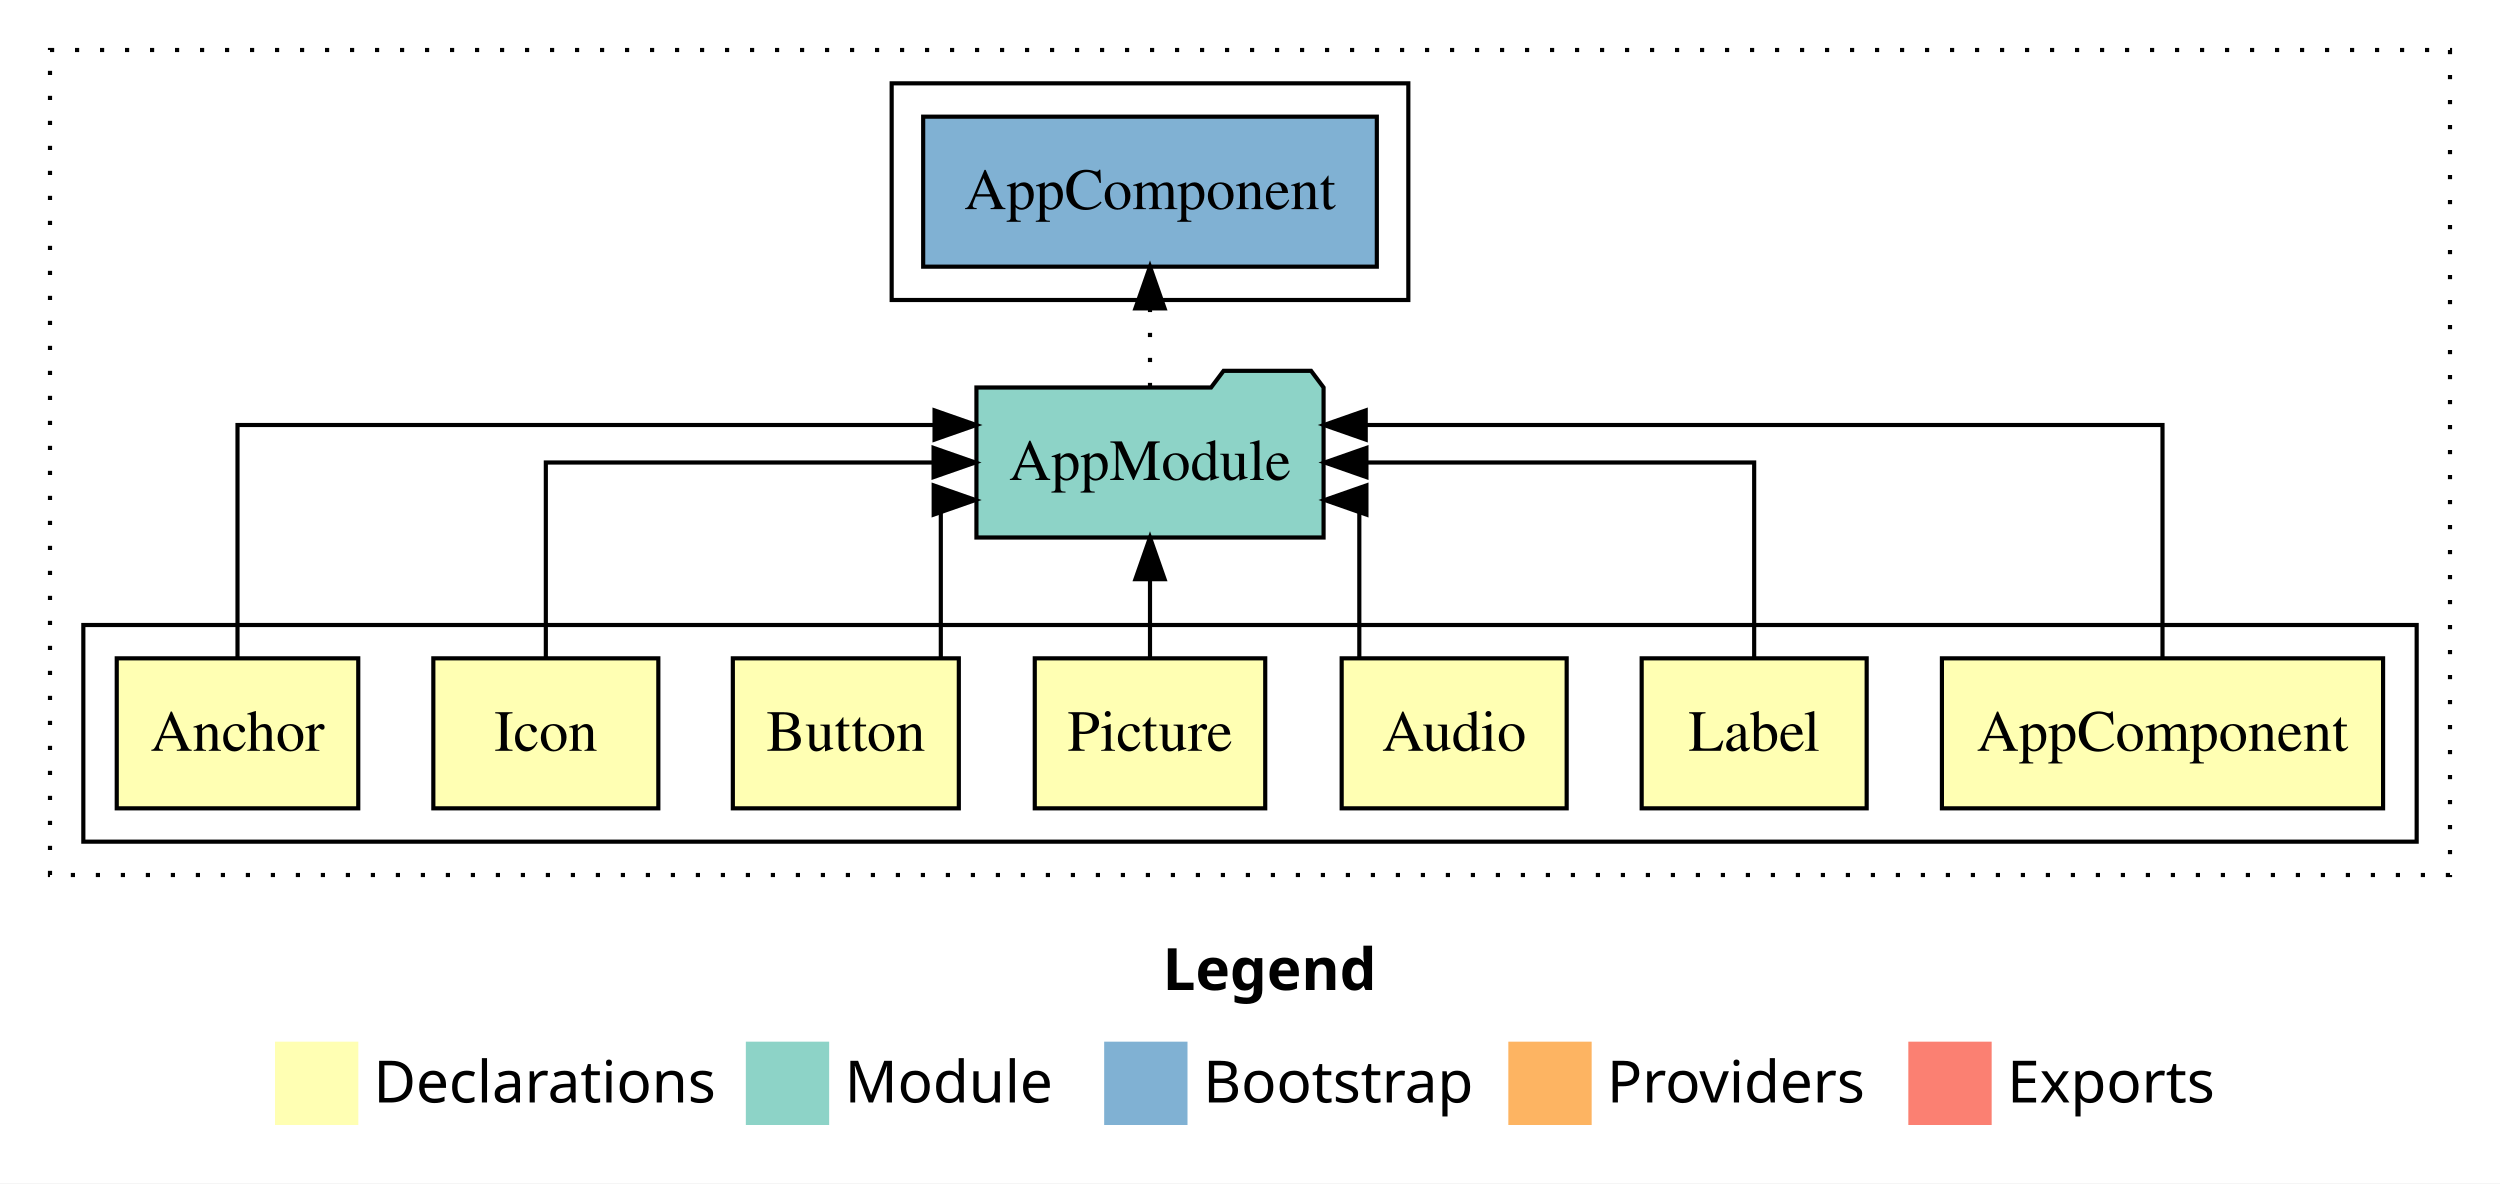
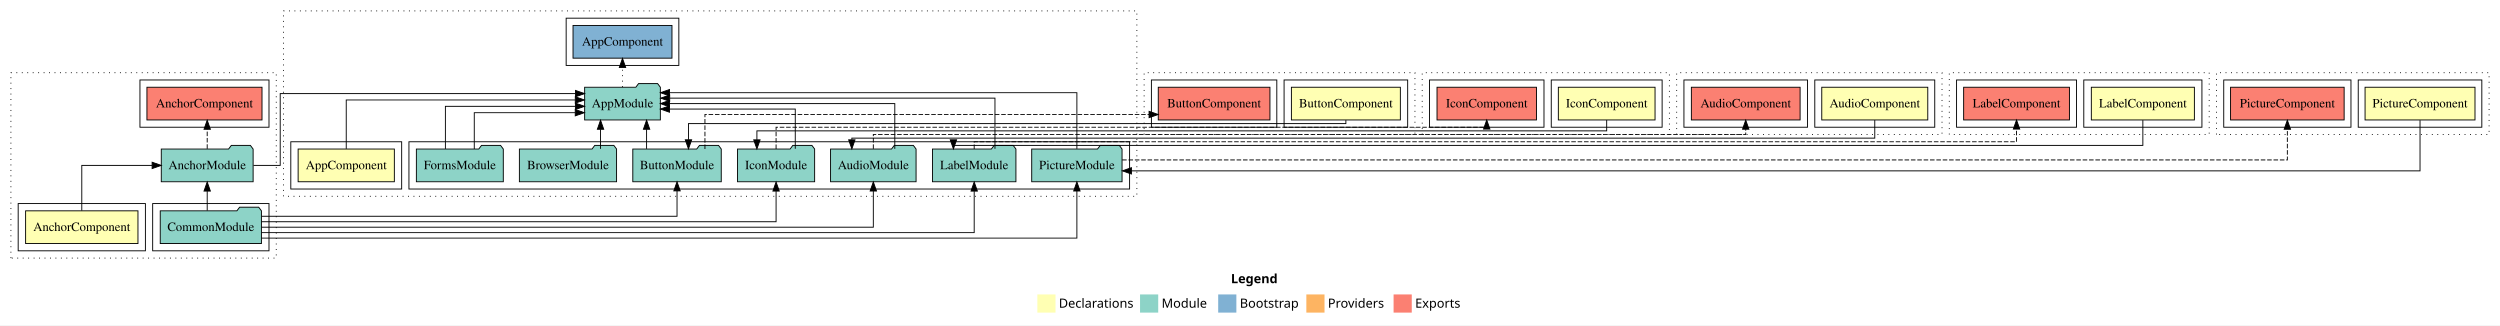
- <svg xmlns="http://www.w3.org/2000/svg" width="600pt" height="284pt" viewBox="0.00 0.00 600.00 284.00">
-   <g id="graph0" class="graph" transform="scale(1 1) rotate(0) translate(4 280)">
-     <polygon fill="#ffffff" stroke="transparent" points="-4,4 -4,-280 596,-280 596,4 -4,4" />
-     <text text-anchor="start" x="275.009" y="-42.4" font-family="sans-serif" font-weight="bold" font-size="14.00" fill="#000000">Legend</text>
-     <polygon fill="#ffffb3" stroke="transparent" points="62,-10 62,-30 82,-30 82,-10 62,-10" />
-     <text text-anchor="start" x="85.629" y="-15.4" font-family="sans-serif" font-size="14.00" fill="#000000">  Declarations</text>
-     <polygon fill="#8dd3c7" stroke="transparent" points="175,-10 175,-30 195,-30 195,-10 175,-10" />
-     <text text-anchor="start" x="198.725" y="-15.4" font-family="sans-serif" font-size="14.00" fill="#000000">  Module</text>
-     <polygon fill="#80b1d3" stroke="transparent" points="261,-10 261,-30 281,-30 281,-10 261,-10" />
-     <text text-anchor="start" x="284.781" y="-15.4" font-family="sans-serif" font-size="14.00" fill="#000000">  Bootstrap</text>
-     <polygon fill="#fdb462" stroke="transparent" points="358,-10 358,-30 378,-30 378,-10 358,-10" />
-     <text text-anchor="start" x="381.673" y="-15.4" font-family="sans-serif" font-size="14.00" fill="#000000">  Providers</text>
-     <polygon fill="#fb8072" stroke="transparent" points="454,-10 454,-30 474,-30 474,-10 454,-10" />
-     <text text-anchor="start" x="477.726" y="-15.4" font-family="sans-serif" font-size="14.00" fill="#000000">  Exports</text>
+ <svg xmlns="http://www.w3.org/2000/svg" width="2751pt" height="358pt" viewBox="0.00 0.00 2751.00 358.00">
+   <g id="graph0" class="graph" transform="scale(1 1) rotate(0) translate(4 354)">
+     <polygon fill="#ffffff" stroke="transparent" points="-4,4 -4,-354 2747,-354 2747,4 -4,4" />
+     <text text-anchor="start" x="1350.509" y="-42.4" font-family="sans-serif" font-weight="bold" font-size="14.00" fill="#000000">Legend</text>
+     <polygon fill="#ffffb3" stroke="transparent" points="1137.5,-10 1137.5,-30 1157.5,-30 1157.5,-10 1137.5,-10" />
+     <text text-anchor="start" x="1161.129" y="-15.4" font-family="sans-serif" font-size="14.00" fill="#000000">  Declarations</text>
+     <polygon fill="#8dd3c7" stroke="transparent" points="1250.5,-10 1250.5,-30 1270.5,-30 1270.5,-10 1250.5,-10" />
+     <text text-anchor="start" x="1274.225" y="-15.4" font-family="sans-serif" font-size="14.00" fill="#000000">  Module</text>
+     <polygon fill="#80b1d3" stroke="transparent" points="1336.5,-10 1336.5,-30 1356.5,-30 1356.5,-10 1336.5,-10" />
+     <text text-anchor="start" x="1360.281" y="-15.4" font-family="sans-serif" font-size="14.00" fill="#000000">  Bootstrap</text>
+     <polygon fill="#fdb462" stroke="transparent" points="1433.5,-10 1433.5,-30 1453.5,-30 1453.5,-10 1433.5,-10" />
+     <text text-anchor="start" x="1457.173" y="-15.4" font-family="sans-serif" font-size="14.00" fill="#000000">  Providers</text>
+     <polygon fill="#fb8072" stroke="transparent" points="1529.5,-10 1529.5,-30 1549.5,-30 1549.5,-10 1529.5,-10" />
+     <text text-anchor="start" x="1553.226" y="-15.4" font-family="sans-serif" font-size="14.00" fill="#000000">  Exports</text>
    <g id="clust1" class="cluster">
-       <polygon fill="none" stroke="#000000" stroke-dasharray="1,5" points="8,-70 8,-268 584,-268 584,-70 8,-70" />
+       <polygon fill="none" stroke="#000000" stroke-dasharray="1,5" points="8,-70 8,-274 300,-274 300,-70 8,-70" />
    </g>
    <g id="clust2" class="cluster">
-       <polygon fill="none" stroke="#000000" points="16,-78 16,-130 576,-130 576,-78 16,-78" />
-     </g>
-     <g id="clust12" class="cluster">
-       <polygon fill="none" stroke="#000000" points="210,-208 210,-260 334,-260 334,-208 210,-208" />
+       <polygon fill="none" stroke="#000000" points="16,-78 16,-130 156,-130 156,-78 16,-78" />
+     </g>
+     <g id="clust4" class="cluster">
+       <polygon fill="none" stroke="#000000" points="164,-78 164,-130 292,-130 292,-78 164,-78" />
+     </g>
+     <g id="clust5" class="cluster">
+       <polygon fill="none" stroke="#000000" points="150,-214 150,-266 292,-266 292,-214 150,-214" />
+     </g>
+     <g id="clust8" class="cluster">
+       <polygon fill="none" stroke="#000000" stroke-dasharray="1,5" points="308,-138 308,-342 1247,-342 1247,-138 308,-138" />
+     </g>
+     <g id="clust9" class="cluster">
+       <polygon fill="none" stroke="#000000" points="316,-146 316,-198 438,-198 438,-146 316,-146" />
+     </g>
+     <g id="clust11" class="cluster">
+       <polygon fill="none" stroke="#000000" points="446,-146 446,-198 1239,-198 1239,-146 446,-146" />
+     </g>
+     <g id="clust13" class="cluster">
+       <polygon fill="none" stroke="#000000" points="619,-282 619,-334 743,-334 743,-282 619,-282" />
+     </g>
+     <g id="clust15" class="cluster">
+       <polygon fill="none" stroke="#000000" stroke-dasharray="1,5" points="1841,-206 1841,-274 2133,-274 2133,-206 1841,-206" />
+     </g>
+     <g id="clust16" class="cluster">
+       <polygon fill="none" stroke="#000000" points="1993,-214 1993,-266 2125,-266 2125,-214 1993,-214" />
+     </g>
+     <g id="clust19" class="cluster">
+       <polygon fill="none" stroke="#000000" points="1849,-214 1849,-266 1985,-266 1985,-214 1849,-214" />
+     </g>
+     <g id="clust22" class="cluster">
+       <polygon fill="none" stroke="#000000" stroke-dasharray="1,5" points="1255,-206 1255,-274 1553,-274 1553,-206 1255,-206" />
+     </g>
+     <g id="clust23" class="cluster">
+       <polygon fill="none" stroke="#000000" points="1409,-214 1409,-266 1545,-266 1545,-214 1409,-214" />
+     </g>
+     <g id="clust26" class="cluster">
+       <polygon fill="none" stroke="#000000" points="1263,-214 1263,-266 1401,-266 1401,-214 1263,-214" />
+     </g>
+     <g id="clust29" class="cluster">
+       <polygon fill="none" stroke="#000000" stroke-dasharray="1,5" points="1561,-206 1561,-274 1833,-274 1833,-206 1561,-206" />
+     </g>
+     <g id="clust30" class="cluster">
+       <polygon fill="none" stroke="#000000" points="1703,-214 1703,-266 1825,-266 1825,-214 1703,-214" />
+     </g>
+     <g id="clust33" class="cluster">
+       <polygon fill="none" stroke="#000000" points="1569,-214 1569,-266 1695,-266 1695,-214 1569,-214" />
+     </g>
+     <g id="clust36" class="cluster">
+       <polygon fill="none" stroke="#000000" stroke-dasharray="1,5" points="2141,-206 2141,-274 2427,-274 2427,-206 2141,-206" />
+     </g>
+     <g id="clust37" class="cluster">
+       <polygon fill="none" stroke="#000000" points="2289,-214 2289,-266 2419,-266 2419,-214 2289,-214" />
+     </g>
+     <g id="clust40" class="cluster">
+       <polygon fill="none" stroke="#000000" points="2149,-214 2149,-266 2281,-266 2281,-214 2149,-214" />
+     </g>
+     <g id="clust43" class="cluster">
+       <polygon fill="none" stroke="#000000" stroke-dasharray="1,5" points="2435,-206 2435,-274 2735,-274 2735,-206 2435,-206" />
+     </g>
+     <g id="clust44" class="cluster">
+       <polygon fill="none" stroke="#000000" points="2591,-214 2591,-266 2727,-266 2727,-214 2591,-214" />
+     </g>
+     <g id="clust47" class="cluster">
+       <polygon fill="none" stroke="#000000" points="2443,-214 2443,-266 2583,-266 2583,-214 2443,-214" />
    </g>
    <g id="node1" class="node">
-       <polygon fill="#ffffb3" stroke="#000000" points="567.94,-122 462.06,-122 462.06,-86 567.94,-86 567.94,-122" />
-       <text text-anchor="middle" x="515" y="-99.8" font-family="Times,serif" font-size="14.00" fill="#000000">AppComponent</text>
+       <polygon fill="#ffffb3" stroke="#000000" points="147.815,-122 24.185,-122 24.185,-86 147.815,-86 147.815,-122" />
+       <text text-anchor="middle" x="86" y="-99.8" font-family="Times,serif" font-size="14.00" fill="#000000">AnchorComponent</text>
+     </g>
+     <g id="node2" class="node">
+       <polygon fill="#8dd3c7" stroke="#000000" points="274.533,-190 271.533,-194 250.533,-194 247.533,-190 173.467,-190 173.467,-154 274.533,-154 274.533,-190" />
+       <text text-anchor="middle" x="224" y="-167.8" font-family="Times,serif" font-size="14.00" fill="#000000">AnchorModule</text>
+     </g>
+     <g id="edge1" class="edge">
+       <path fill="none" stroke="#000000" d="M86,-122.223C86,-142.365 86,-172 86,-172 86,-172 163.398,-172 163.398,-172" />
+       <polygon fill="#000000" stroke="#000000" points="163.398,-175.5 173.398,-172 163.398,-168.5 163.398,-175.5" />
+     </g>
+     <g id="node4" class="node">
+       <polygon fill="#fb8072" stroke="#000000" points="284.314,-258 157.686,-258 157.686,-222 284.314,-222 284.314,-258" />
+       <text text-anchor="middle" x="221" y="-235.8" font-family="Times,serif" font-size="14.00" fill="#000000">AnchorComponent </text>
+     </g>
+     <g id="edge3" class="edge">
+       <path fill="none" stroke="#000000" stroke-dasharray="5,2" d="M224,-190.223C224,-190.223 224,-211.727 224,-211.727" />
+       <polygon fill="#000000" stroke="#000000" points="220.5,-211.727 224,-221.727 227.5,-211.727 220.5,-211.727" />
+     </g>
+     <g id="node6" class="node">
+       <polygon fill="#8dd3c7" stroke="#000000" points="722.657,-258 719.657,-262 698.657,-262 695.657,-258 639.343,-258 639.343,-222 722.657,-222 722.657,-258" />
+       <text text-anchor="middle" x="681" y="-235.8" font-family="Times,serif" font-size="14.00" fill="#000000">AppModule</text>
+     </g>
+     <g id="edge8" class="edge">
+       <path fill="none" stroke="#000000" d="M274.883,-172C290.828,-172 304.344,-172 304.344,-172 304.344,-172 304.344,-251 304.344,-251 304.344,-251 629.252,-251 629.252,-251" />
+       <polygon fill="#000000" stroke="#000000" points="629.252,-254.5 639.252,-251 629.252,-247.5 629.252,-254.5" />
+     </g>
+     <g id="node3" class="node">
+       <polygon fill="#8dd3c7" stroke="#000000" points="283.668,-122 280.668,-126 259.668,-126 256.668,-122 172.332,-122 172.332,-86 283.668,-86 283.668,-122" />
+       <text text-anchor="middle" x="228" y="-99.8" font-family="Times,serif" font-size="14.00" fill="#000000">CommonModule</text>
+     </g>
+     <g id="edge2" class="edge">
+       <path fill="none" stroke="#000000" d="M224,-122.223C224,-122.223 224,-143.727 224,-143.727" />
+       <polygon fill="#000000" stroke="#000000" points="220.5,-143.727 224,-153.727 227.5,-143.727 220.5,-143.727" />
+     </g>
+     <g id="node9" class="node">
+       <polygon fill="#8dd3c7" stroke="#000000" points="789.668,-190 786.668,-194 765.668,-194 762.668,-190 692.332,-190 692.332,-154 789.668,-154 789.668,-190" />
+       <text text-anchor="middle" x="741" y="-167.8" font-family="Times,serif" font-size="14.00" fill="#000000">ButtonModule</text>
+     </g>
+     <g id="edge19" class="edge">
+       <path fill="none" stroke="#000000" d="M283.877,-116C416.835,-116 741,-116 741,-116 741,-116 741,-143.973 741,-143.973" />
+       <polygon fill="#000000" stroke="#000000" points="737.5,-143.973 741,-153.973 744.5,-143.973 737.5,-143.973" />
+     </g>
+     <g id="node10" class="node">
+       <polygon fill="#8dd3c7" stroke="#000000" points="892.426,-190 889.426,-194 868.426,-194 865.426,-190 807.574,-190 807.574,-154 892.426,-154 892.426,-190" />
+       <text text-anchor="middle" x="850" y="-167.8" font-family="Times,serif" font-size="14.00" fill="#000000">IconModule</text>
+     </g>
+     <g id="edge22" class="edge">
+       <path fill="none" stroke="#000000" d="M283.746,-110C436.416,-110 850,-110 850,-110 850,-110 850,-143.733 850,-143.733" />
+       <polygon fill="#000000" stroke="#000000" points="846.5,-143.733 850,-153.733 853.5,-143.733 846.5,-143.733" />
+     </g>
+     <g id="node11" class="node">
+       <polygon fill="#8dd3c7" stroke="#000000" points="1004.048,-190 1001.048,-194 980.048,-194 977.048,-190 909.952,-190 909.952,-154 1004.048,-154 1004.048,-190" />
+       <text text-anchor="middle" x="957" y="-167.8" font-family="Times,serif" font-size="14.00" fill="#000000">AudioModule</text>
+     </g>
+     <g id="edge16" class="edge">
+       <path fill="none" stroke="#000000" d="M283.692,-104C454.106,-104 957,-104 957,-104 957,-104 957,-143.777 957,-143.777" />
+       <polygon fill="#000000" stroke="#000000" points="953.5,-143.777 957,-153.777 960.5,-143.777 953.5,-143.777" />
+     </g>
+     <g id="node12" class="node">
+       <polygon fill="#8dd3c7" stroke="#000000" points="1113.923,-190 1110.923,-194 1089.923,-194 1086.923,-190 1022.077,-190 1022.077,-154 1113.923,-154 1113.923,-190" />
+       <text text-anchor="middle" x="1068" y="-167.8" font-family="Times,serif" font-size="14.00" fill="#000000">LabelModule</text>
+     </g>
+     <g id="edge25" class="edge">
+       <path fill="none" stroke="#000000" d="M283.765,-98C471.376,-98 1068,-98 1068,-98 1068,-98 1068,-143.708 1068,-143.708" />
+       <polygon fill="#000000" stroke="#000000" points="1064.5,-143.708 1068,-153.708 1071.5,-143.708 1064.5,-143.708" />
+     </g>
+     <g id="node13" class="node">
+       <polygon fill="#8dd3c7" stroke="#000000" points="1230.704,-190 1227.704,-194 1206.704,-194 1203.704,-190 1131.296,-190 1131.296,-154 1230.704,-154 1230.704,-190" />
+       <text text-anchor="middle" x="1181" y="-167.8" font-family="Times,serif" font-size="14.00" fill="#000000">PictureModule</text>
+     </g>
+     <g id="edge28" class="edge">
+       <path fill="none" stroke="#000000" d="M283.706,-92C487.544,-92 1181,-92 1181,-92 1181,-92 1181,-143.847 1181,-143.847" />
+       <polygon fill="#000000" stroke="#000000" points="1177.5,-143.847 1181,-153.847 1184.5,-143.847 1177.5,-143.847" />
+     </g>
+     <g id="node5" class="node">
+       <polygon fill="#ffffb3" stroke="#000000" points="429.94,-190 324.06,-190 324.06,-154 429.94,-154 429.94,-190" />
+       <text text-anchor="middle" x="377" y="-167.8" font-family="Times,serif" font-size="14.00" fill="#000000">AppComponent</text>
+     </g>
+     <g id="edge4" class="edge">
+       <path fill="none" stroke="#000000" d="M377,-190.169C377,-211.498 377,-244 377,-244 377,-244 629.049,-244 629.049,-244" />
+       <polygon fill="#000000" stroke="#000000" points="629.049,-247.5 639.049,-244 629.049,-240.5 629.049,-247.5" />
+     </g>
+     <g id="node14" class="node">
+       <polygon fill="#80b1d3" stroke="#000000" points="735.439,-326 626.561,-326 626.561,-290 735.439,-290 735.439,-326" />
+       <text text-anchor="middle" x="681" y="-303.8" font-family="Times,serif" font-size="14.00" fill="#000000">AppComponent </text>
+     </g>
+     <g id="edge14" class="edge">
+       <path fill="none" stroke="#000000" stroke-dasharray="1,5" d="M681,-258.223C681,-258.223 681,-279.727 681,-279.727" />
+       <polygon fill="#000000" stroke="#000000" points="677.5,-279.727 681,-289.727 684.5,-279.727 677.5,-279.727" />
+     </g>
+     <g id="node7" class="node">
+       <polygon fill="#8dd3c7" stroke="#000000" points="674.473,-190 671.473,-194 650.473,-194 647.473,-190 567.527,-190 567.527,-154 674.473,-154 674.473,-190" />
+       <text text-anchor="middle" x="621" y="-167.8" font-family="Times,serif" font-size="14.00" fill="#000000">BrowserModule</text>
+     </g>
+     <g id="edge5" class="edge">
+       <path fill="none" stroke="#000000" d="M656.829,-190.223C656.829,-190.223 656.829,-211.727 656.829,-211.727" />
+       <polygon fill="#000000" stroke="#000000" points="653.329,-211.727 656.829,-221.727 660.329,-211.727 653.329,-211.727" />
    </g>
    <g id="node8" class="node">
-       <polygon fill="#8dd3c7" stroke="#000000" points="313.657,-187 310.657,-191 289.657,-191 286.657,-187 230.343,-187 230.343,-151 313.657,-151 313.657,-187" />
-       <text text-anchor="middle" x="272" y="-164.8" font-family="Times,serif" font-size="14.00" fill="#000000">AppModule</text>
-     </g>
-     <g id="edge1" class="edge">
-       <path fill="none" stroke="#000000" d="M515,-122.292C515,-144.206 515,-178 515,-178 515,-178 323.773,-178 323.773,-178" />
-       <polygon fill="#000000" stroke="#000000" points="323.773,-174.5 313.773,-178 323.773,-181.5 323.773,-174.5" />
-     </g>
-     <g id="node2" class="node">
-       <polygon fill="#ffffb3" stroke="#000000" points="444,-122 390,-122 390,-86 444,-86 444,-122" />
-       <text text-anchor="middle" x="417" y="-99.8" font-family="Times,serif" font-size="14.00" fill="#000000">Label</text>
-     </g>
-     <g id="edge2" class="edge">
-       <path fill="none" stroke="#000000" d="M417,-122.106C417,-141.339 417,-169 417,-169 417,-169 323.94,-169 323.94,-169" />
-       <polygon fill="#000000" stroke="#000000" points="323.94,-165.5 313.94,-169 323.94,-172.5 323.94,-165.5" />
-     </g>
-     <g id="node3" class="node">
-       <polygon fill="#ffffb3" stroke="#000000" points="372,-122 318,-122 318,-86 372,-86 372,-122" />
-       <text text-anchor="middle" x="345" y="-99.8" font-family="Times,serif" font-size="14.00" fill="#000000">Audio</text>
-     </g>
-     <g id="edge3" class="edge">
-       <path fill="none" stroke="#000000" d="M322.235,-122.027C322.235,-138.398 322.235,-160 322.235,-160 322.235,-160 321.405,-160 321.405,-160" />
-       <polygon fill="#000000" stroke="#000000" points="323.94,-156.5 313.94,-160 323.94,-163.5 323.94,-156.5" />
-     </g>
-     <g id="node4" class="node">
-       <polygon fill="#ffffb3" stroke="#000000" points="299.655,-122 244.345,-122 244.345,-86 299.655,-86 299.655,-122" />
-       <text text-anchor="middle" x="272" y="-99.8" font-family="Times,serif" font-size="14.00" fill="#000000">Picture</text>
-     </g>
-     <g id="edge4" class="edge">
-       <path fill="none" stroke="#000000" d="M272,-122.106C272,-122.106 272,-140.991 272,-140.991" />
-       <polygon fill="#000000" stroke="#000000" points="268.5,-140.991 272,-150.991 275.5,-140.991 268.5,-140.991" />
-     </g>
-     <g id="node5" class="node">
-       <polygon fill="#ffffb3" stroke="#000000" points="226.118,-122 171.882,-122 171.882,-86 226.118,-86 226.118,-122" />
-       <text text-anchor="middle" x="199" y="-99.8" font-family="Times,serif" font-size="14.00" fill="#000000">Button</text>
-     </g>
-     <g id="edge5" class="edge">
-       <path fill="none" stroke="#000000" d="M221.795,-122.027C221.795,-138.398 221.795,-160 221.795,-160 221.795,-160 222.624,-160 222.624,-160" />
-       <polygon fill="#000000" stroke="#000000" points="220.085,-163.5 230.085,-160 220.085,-156.5 220.085,-163.5" />
-     </g>
-     <g id="node6" class="node">
-       <polygon fill="#ffffb3" stroke="#000000" points="154,-122 100,-122 100,-86 154,-86 154,-122" />
-       <text text-anchor="middle" x="127" y="-99.8" font-family="Times,serif" font-size="14.00" fill="#000000">Icon</text>
+       <polygon fill="#8dd3c7" stroke="#000000" points="549.829,-190 546.829,-194 525.829,-194 522.829,-190 454.171,-190 454.171,-154 549.829,-154 549.829,-190" />
+       <text text-anchor="middle" x="502" y="-167.8" font-family="Times,serif" font-size="14.00" fill="#000000">FormsModule</text>
    </g>
    <g id="edge6" class="edge">
-       <path fill="none" stroke="#000000" d="M127,-122.106C127,-141.339 127,-169 127,-169 127,-169 220.06,-169 220.06,-169" />
-       <polygon fill="#000000" stroke="#000000" points="220.06,-172.5 230.06,-169 220.06,-165.5 220.06,-172.5" />
-     </g>
-     <g id="node7" class="node">
-       <polygon fill="#ffffb3" stroke="#000000" points="81.982,-122 24.018,-122 24.018,-86 81.982,-86 81.982,-122" />
-       <text text-anchor="middle" x="53" y="-99.8" font-family="Times,serif" font-size="14.00" fill="#000000">Anchor</text>
+       <path fill="none" stroke="#000000" d="M486.112,-190.106C486.112,-209.339 486.112,-237 486.112,-237 486.112,-237 629.192,-237 629.192,-237" />
+       <polygon fill="#000000" stroke="#000000" points="629.192,-240.5 639.192,-237 629.192,-233.5 629.192,-240.5" />
+     </g>
+     <g id="edge10" class="edge">
+       <path fill="none" stroke="#000000" d="M517.888,-190.034C517.888,-207.06 517.888,-230 517.888,-230 517.888,-230 628.995,-230 628.995,-230" />
+       <polygon fill="#000000" stroke="#000000" points="628.995,-233.5 638.995,-230 628.995,-226.5 628.995,-233.5" />
    </g>
    <g id="edge7" class="edge">
-       <path fill="none" stroke="#000000" d="M53,-122.292C53,-144.206 53,-178 53,-178 53,-178 220.292,-178 220.292,-178" />
-       <polygon fill="#000000" stroke="#000000" points="220.292,-181.5 230.292,-178 220.292,-174.5 220.292,-181.5" />
-     </g>
-     <g id="node9" class="node">
-       <polygon fill="#80b1d3" stroke="#000000" points="326.439,-252 217.561,-252 217.561,-216 326.439,-216 326.439,-252" />
-       <text text-anchor="middle" x="272" y="-229.8" font-family="Times,serif" font-size="14.00" fill="#000000">AppComponent </text>
-     </g>
-     <g id="edge8" class="edge">
-       <path fill="none" stroke="#000000" stroke-dasharray="1,5" d="M272,-187.106C272,-187.106 272,-205.991 272,-205.991" />
-       <polygon fill="#000000" stroke="#000000" points="268.5,-205.991 272,-215.991 275.5,-205.991 268.5,-205.991" />
+       <path fill="none" stroke="#000000" d="M707.497,-190.223C707.497,-190.223 707.497,-211.727 707.497,-211.727" />
+       <polygon fill="#000000" stroke="#000000" points="703.997,-211.727 707.497,-221.727 710.997,-211.727 703.997,-211.727" />
+     </g>
+     <g id="node18" class="node">
+       <polygon fill="#fb8072" stroke="#000000" points="1393.45,-258 1270.55,-258 1270.55,-222 1393.45,-222 1393.45,-258" />
+       <text text-anchor="middle" x="1332" y="-235.8" font-family="Times,serif" font-size="14.00" fill="#000000">ButtonComponent </text>
+     </g>
+     <g id="edge20" class="edge">
+       <path fill="none" stroke="#000000" stroke-dasharray="5,2" d="M771.712,-190.027C771.712,-206.398 771.712,-228 771.712,-228 771.712,-228 1260.437,-228 1260.437,-228" />
+       <polygon fill="#000000" stroke="#000000" points="1260.437,-231.5 1270.437,-228 1260.437,-224.5 1260.437,-231.5" />
+     </g>
+     <g id="edge9" class="edge">
+       <path fill="none" stroke="#000000" d="M871.106,-190.267C871.106,-208.555 871.106,-234 871.106,-234 871.106,-234 732.72,-234 732.72,-234" />
+       <polygon fill="#000000" stroke="#000000" points="732.72,-230.5 722.72,-234 732.72,-237.5 732.72,-230.5" />
+     </g>
+     <g id="node20" class="node">
+       <polygon fill="#fb8072" stroke="#000000" points="1686.708,-258 1577.292,-258 1577.292,-222 1686.708,-222 1686.708,-258" />
+       <text text-anchor="middle" x="1632" y="-235.8" font-family="Times,serif" font-size="14.00" fill="#000000">IconComponent </text>
+     </g>
+     <g id="edge23" class="edge">
+       <path fill="none" stroke="#000000" stroke-dasharray="5,2" d="M850,-190.055C850,-201.439 850,-214 850,-214 850,-214 1632,-214 1632,-214 1632,-214 1632,-214.794 1632,-214.794" />
+       <polygon fill="#000000" stroke="#000000" points="1628.5,-211.942 1632,-221.942 1635.5,-211.942 1628.5,-211.942" />
+     </g>
+     <g id="edge11" class="edge">
+       <path fill="none" stroke="#000000" d="M980.637,-190.223C980.637,-210.365 980.637,-240 980.637,-240 980.637,-240 732.663,-240 732.663,-240" />
+       <polygon fill="#000000" stroke="#000000" points="732.663,-236.5 722.663,-240 732.663,-243.5 732.663,-236.5" />
+     </g>
+     <g id="node16" class="node">
+       <polygon fill="#fb8072" stroke="#000000" points="1976.83,-258 1857.17,-258 1857.17,-222 1976.83,-222 1976.83,-258" />
+       <text text-anchor="middle" x="1917" y="-235.8" font-family="Times,serif" font-size="14.00" fill="#000000">AudioComponent </text>
+     </g>
+     <g id="edge17" class="edge">
+       <path fill="none" stroke="#000000" stroke-dasharray="5,2" d="M957,-190.194C957,-198.278 957,-206 957,-206 957,-206 1917,-206 1917,-206 1917,-206 1917,-211.806 1917,-211.806" />
+       <polygon fill="#000000" stroke="#000000" points="1913.5,-211.805 1917,-221.806 1920.5,-211.806 1913.5,-211.805" />
+     </g>
+     <g id="edge12" class="edge">
+       <path fill="none" stroke="#000000" d="M1090.856,-190.292C1090.856,-212.206 1090.856,-246 1090.856,-246 1090.856,-246 732.936,-246 732.936,-246" />
+       <polygon fill="#000000" stroke="#000000" points="732.936,-242.5 722.936,-246 732.936,-249.5 732.936,-242.5" />
+     </g>
+     <g id="node22" class="node">
+       <polygon fill="#fb8072" stroke="#000000" points="2273.205,-258 2156.795,-258 2156.795,-222 2273.205,-222 2273.205,-258" />
+       <text text-anchor="middle" x="2215" y="-235.8" font-family="Times,serif" font-size="14.00" fill="#000000">LabelComponent </text>
+     </g>
+     <g id="edge26" class="edge">
+       <path fill="none" stroke="#000000" stroke-dasharray="5,2" d="M1068,-190.058C1068,-194.494 1068,-198 1068,-198 1068,-198 2215,-198 2215,-198 2215,-198 2215,-211.945 2215,-211.945" />
+       <polygon fill="#000000" stroke="#000000" points="2211.5,-211.944 2215,-221.945 2218.5,-211.945 2211.5,-211.944" />
+     </g>
+     <g id="edge13" class="edge">
+       <path fill="none" stroke="#000000" d="M1181,-190.153C1181,-213.757 1181,-252 1181,-252 1181,-252 732.77,-252 732.77,-252" />
+       <polygon fill="#000000" stroke="#000000" points="732.77,-248.5 722.77,-252 732.77,-255.5 732.77,-248.5" />
+     </g>
+     <g id="node24" class="node">
+       <polygon fill="#fb8072" stroke="#000000" points="2575.487,-258 2450.513,-258 2450.513,-222 2575.487,-222 2575.487,-258" />
+       <text text-anchor="middle" x="2513" y="-235.8" font-family="Times,serif" font-size="14.00" fill="#000000">PictureComponent </text>
+     </g>
+     <g id="edge29" class="edge">
+       <path fill="none" stroke="#000000" stroke-dasharray="5,2" d="M1230.785,-178C1472.597,-178 2513,-178 2513,-178 2513,-178 2513,-211.733 2513,-211.733" />
+       <polygon fill="#000000" stroke="#000000" points="2509.5,-211.733 2513,-221.733 2516.5,-211.733 2509.5,-211.733" />
+     </g>
+     <g id="node15" class="node">
+       <polygon fill="#ffffb3" stroke="#000000" points="2117.33,-258 2000.67,-258 2000.67,-222 2117.33,-222 2117.33,-258" />
+       <text text-anchor="middle" x="2059" y="-235.8" font-family="Times,serif" font-size="14.00" fill="#000000">AudioComponent</text>
+     </g>
+     <g id="edge15" class="edge">
+       <path fill="none" stroke="#000000" d="M2059,-221.89C2059,-212.103 2059,-202 2059,-202 2059,-202 933.363,-202 933.363,-202 933.363,-202 933.363,-200.143 933.363,-200.143" />
+       <polygon fill="#000000" stroke="#000000" points="936.863,-200.143 933.363,-190.143 929.863,-200.143 936.863,-200.143" />
+     </g>
+     <g id="node17" class="node">
+       <polygon fill="#ffffb3" stroke="#000000" points="1536.951,-258 1417.049,-258 1417.049,-222 1536.951,-222 1536.951,-258" />
+       <text text-anchor="middle" x="1477" y="-235.8" font-family="Times,serif" font-size="14.00" fill="#000000">ButtonComponent</text>
+     </g>
+     <g id="edge18" class="edge">
+       <path fill="none" stroke="#000000" d="M1477,-221.832C1477,-219.552 1477,-218 1477,-218 1477,-218 753.591,-218 753.591,-218 753.591,-218 753.591,-200.18 753.591,-200.18" />
+       <polygon fill="#000000" stroke="#000000" points="757.091,-200.18 753.591,-190.18 750.091,-200.18 757.091,-200.18" />
+     </g>
+     <g id="node19" class="node">
+       <polygon fill="#ffffb3" stroke="#000000" points="1817.208,-258 1710.792,-258 1710.792,-222 1817.208,-222 1817.208,-258" />
+       <text text-anchor="middle" x="1764" y="-235.8" font-family="Times,serif" font-size="14.00" fill="#000000">IconComponent</text>
+     </g>
+     <g id="edge21" class="edge">
+       <path fill="none" stroke="#000000" d="M1764,-221.857C1764,-215.539 1764,-210 1764,-210 1764,-210 828.894,-210 828.894,-210 828.894,-210 828.894,-200.11 828.894,-200.11" />
+       <polygon fill="#000000" stroke="#000000" points="832.394,-200.11 828.894,-190.11 825.394,-200.11 832.394,-200.11" />
+     </g>
+     <g id="node21" class="node">
+       <polygon fill="#ffffb3" stroke="#000000" points="2410.705,-258 2297.295,-258 2297.295,-222 2410.705,-222 2410.705,-258" />
+       <text text-anchor="middle" x="2354" y="-235.8" font-family="Times,serif" font-size="14.00" fill="#000000">LabelComponent</text>
+     </g>
+     <g id="edge24" class="edge">
+       <path fill="none" stroke="#000000" d="M2354,-221.82C2354,-208.962 2354,-194 2354,-194 2354,-194 1045.145,-194 1045.145,-194 1045.145,-194 1045.145,-193.617 1045.145,-193.617" />
+       <polygon fill="#000000" stroke="#000000" points="1048.645,-200.168 1045.145,-190.168 1041.645,-200.168 1048.645,-200.168" />
+     </g>
+     <g id="node23" class="node">
+       <polygon fill="#ffffb3" stroke="#000000" points="2719.486,-258 2598.514,-258 2598.514,-222 2719.486,-222 2719.486,-258" />
+       <text text-anchor="middle" x="2659" y="-235.8" font-family="Times,serif" font-size="14.00" fill="#000000">PictureComponent</text>
+     </g>
+     <g id="edge27" class="edge">
+       <path fill="none" stroke="#000000" d="M2659,-221.708C2659,-199.794 2659,-166 2659,-166 2659,-166 1241.023,-166 1241.023,-166" />
+       <polygon fill="#000000" stroke="#000000" points="1241.023,-162.5 1231.023,-166 1241.023,-169.5 1241.023,-162.5" />
    </g>
  </g>
</svg>
